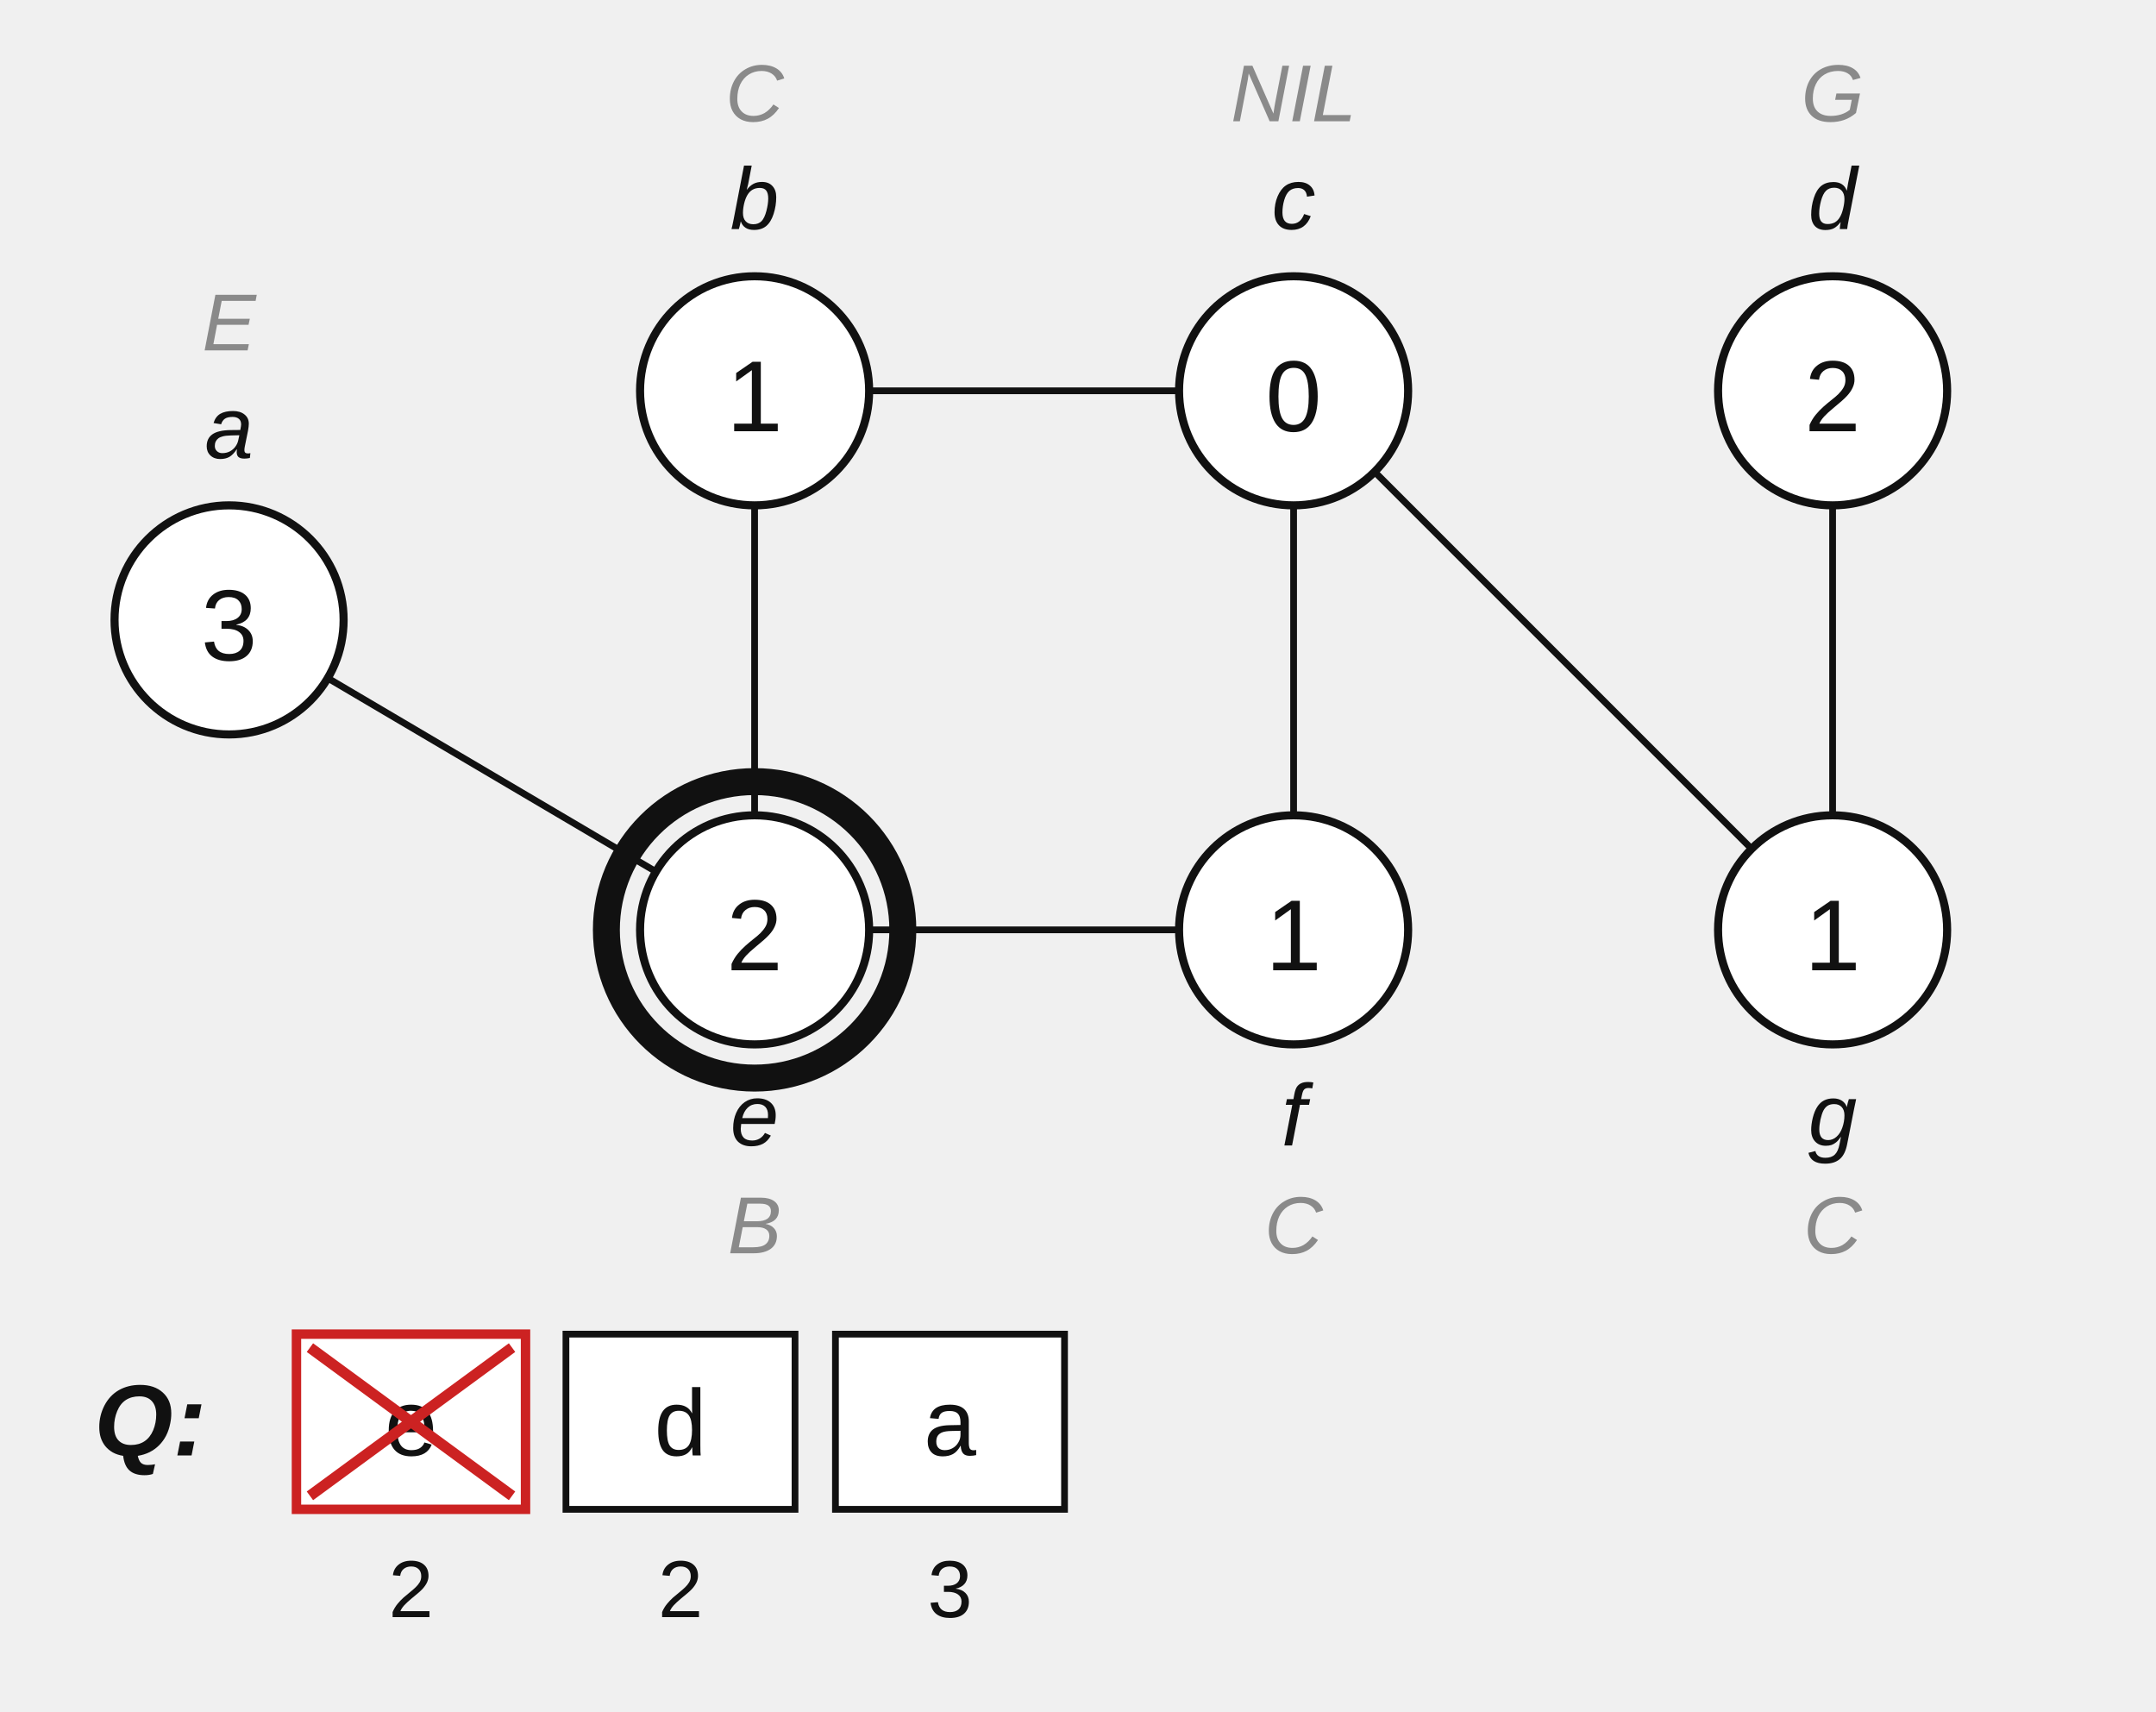
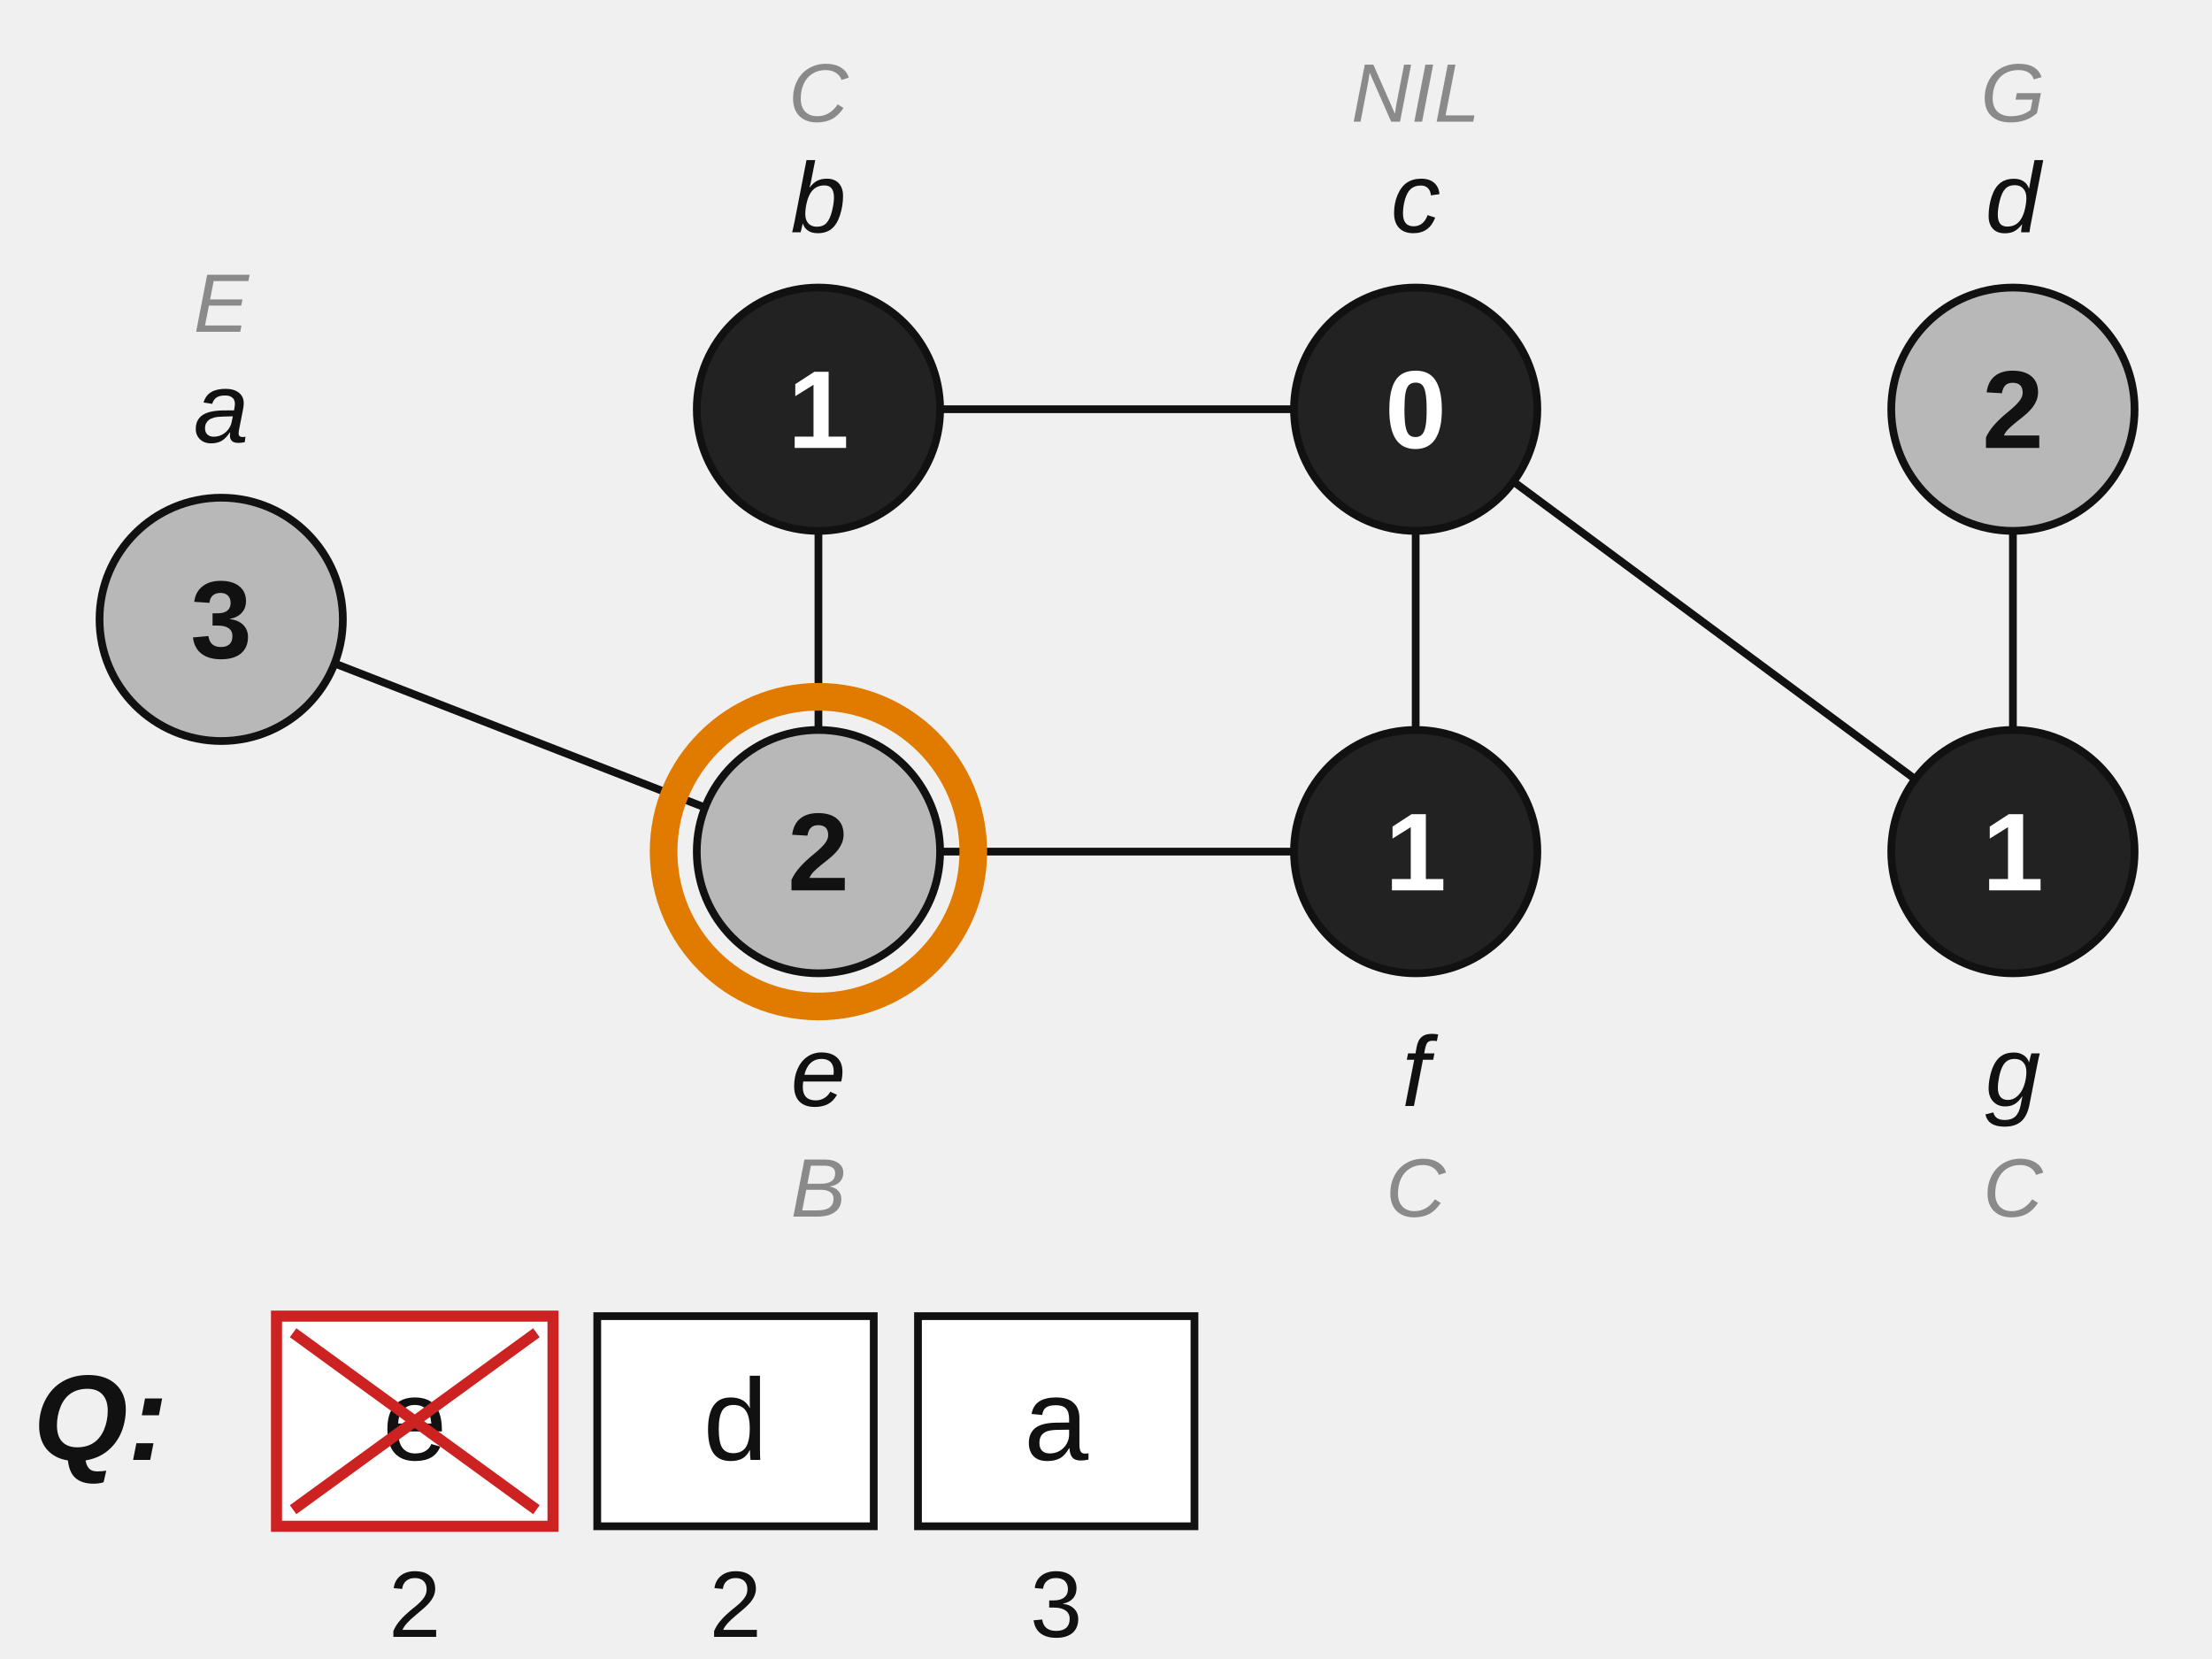
- <svg xmlns="http://www.w3.org/2000/svg" viewBox="0 0 320 254" width="320" height="254" font-family="Arial, Helvetica, sans-serif">
-   <line x1="34" y1="92" x2="112" y2="138" stroke="#111" stroke-width="1" />
-   <line x1="112" y1="138" x2="112" y2="58" stroke="#111" stroke-width="1" />
-   <line x1="112" y1="58" x2="192" y2="58" stroke="#111" stroke-width="1" />
-   <line x1="192" y1="58" x2="192" y2="138" stroke="#111" stroke-width="1" />
-   <line x1="192" y1="58" x2="272" y2="138" stroke="#111" stroke-width="1" />
-   <line x1="272" y1="58" x2="272" y2="138" stroke="#111" stroke-width="1" />
-   <line x1="112" y1="138" x2="192" y2="138" stroke="#111" stroke-width="1" />
-   <circle cx="34" cy="92" r="17" fill="#fff" stroke="#111" stroke-width="1.2" />
-   <text x="34" y="98" text-anchor="middle" font-size="15" fill="#111" font-weight="normal" font-style="normal">3</text>
-   <text x="34" y="68" text-anchor="middle" font-size="13" fill="#111" font-weight="normal" font-style="italic">a</text>
-   <text x="34" y="52" text-anchor="middle" font-size="12" fill="#8a8a8a" font-weight="normal" font-style="italic">E</text>
-   <circle cx="112" cy="58" r="17" fill="#fff" stroke="#111" stroke-width="1.2" />
-   <text x="112" y="64" text-anchor="middle" font-size="15" fill="#111" font-weight="normal" font-style="normal">1</text>
-   <text x="112" y="34" text-anchor="middle" font-size="13" fill="#111" font-weight="normal" font-style="italic">b</text>
-   <text x="112" y="18" text-anchor="middle" font-size="12" fill="#8a8a8a" font-weight="normal" font-style="italic">C</text>
-   <circle cx="192" cy="58" r="17" fill="#fff" stroke="#111" stroke-width="1.2" />
-   <text x="192" y="64" text-anchor="middle" font-size="15" fill="#111" font-weight="normal" font-style="normal">0</text>
-   <text x="192" y="34" text-anchor="middle" font-size="13" fill="#111" font-weight="normal" font-style="italic">c</text>
-   <text x="192" y="18" text-anchor="middle" font-size="12" fill="#8a8a8a" font-weight="normal" font-style="italic">NIL</text>
-   <circle cx="272" cy="58" r="17" fill="#fff" stroke="#111" stroke-width="1.2" />
-   <text x="272" y="64" text-anchor="middle" font-size="15" fill="#111" font-weight="normal" font-style="normal">2</text>
-   <text x="272" y="34" text-anchor="middle" font-size="13" fill="#111" font-weight="normal" font-style="italic">d</text>
-   <text x="272" y="18" text-anchor="middle" font-size="12" fill="#8a8a8a" font-weight="normal" font-style="italic">G</text>
-   <circle cx="112" cy="138" r="22" fill="none" stroke="#111" stroke-width="4" />
-   <circle cx="112" cy="138" r="17" fill="#fff" stroke="#111" stroke-width="1.2" />
-   <text x="112" y="144" text-anchor="middle" font-size="15" fill="#111" font-weight="normal" font-style="normal">2</text>
-   <text x="112" y="170" text-anchor="middle" font-size="13" fill="#111" font-weight="normal" font-style="italic">e</text>
-   <text x="112" y="186" text-anchor="middle" font-size="12" fill="#8a8a8a" font-weight="normal" font-style="italic">B</text>
-   <circle cx="192" cy="138" r="17" fill="#fff" stroke="#111" stroke-width="1.2" />
-   <text x="192" y="144" text-anchor="middle" font-size="15" fill="#111" font-weight="normal" font-style="normal">1</text>
-   <text x="192" y="170" text-anchor="middle" font-size="13" fill="#111" font-weight="normal" font-style="italic">f</text>
-   <text x="192" y="186" text-anchor="middle" font-size="12" fill="#8a8a8a" font-weight="normal" font-style="italic">C</text>
-   <circle cx="272" cy="138" r="17" fill="#fff" stroke="#111" stroke-width="1.2" />
-   <text x="272" y="144" text-anchor="middle" font-size="15" fill="#111" font-weight="normal" font-style="normal">1</text>
-   <text x="272" y="170" text-anchor="middle" font-size="13" fill="#111" font-weight="normal" font-style="italic">g</text>
-   <text x="272" y="186" text-anchor="middle" font-size="12" fill="#8a8a8a" font-weight="normal" font-style="italic">C</text>
-   <text x="14" y="216" text-anchor="start" font-size="15" fill="#111" font-weight="bold" font-style="italic">Q:</text>
-   <rect x="44" y="198" width="34" height="26" fill="#fff" stroke="#111" stroke-width="1" />
-   <text x="61" y="216" text-anchor="middle" font-size="14" fill="#111" font-weight="normal" font-style="normal">e</text>
-   <text x="61" y="240" text-anchor="middle" font-size="12" fill="#111" font-weight="normal" font-style="normal">2</text>
-   <line x1="46" y1="200" x2="76" y2="222" stroke="#cc2222" stroke-width="1.6" />
-   <line x1="76" y1="200" x2="46" y2="222" stroke="#cc2222" stroke-width="1.6" />
-   <rect x="44" y="198" width="34" height="26" fill="none" stroke="#cc2222" stroke-width="1.4" />
-   <rect x="84" y="198" width="34" height="26" fill="#fff" stroke="#111" stroke-width="1" />
-   <text x="101" y="216" text-anchor="middle" font-size="14" fill="#111" font-weight="normal" font-style="normal">d</text>
-   <text x="101" y="240" text-anchor="middle" font-size="12" fill="#111" font-weight="normal" font-style="normal">2</text>
-   <rect x="124" y="198" width="34" height="26" fill="#fff" stroke="#111" stroke-width="1" />
-   <text x="141" y="216" text-anchor="middle" font-size="14" fill="#111" font-weight="normal" font-style="normal">a</text>
-   <text x="141" y="240" text-anchor="middle" font-size="12" fill="#111" font-weight="normal" font-style="normal">3</text>
+ <svg xmlns="http://www.w3.org/2000/svg" viewBox="0 0 400 300" width="400" height="300" font-family="Arial, Helvetica, sans-serif">
+   <line x1="40" y1="112" x2="148" y2="154" stroke="#111" stroke-width="1.4" />
+   <line x1="148" y1="154" x2="148" y2="74" stroke="#111" stroke-width="1.4" />
+   <line x1="148" y1="74" x2="256" y2="74" stroke="#111" stroke-width="1.4" />
+   <line x1="256" y1="74" x2="256" y2="154" stroke="#111" stroke-width="1.4" />
+   <line x1="256" y1="74" x2="364" y2="154" stroke="#111" stroke-width="1.4" />
+   <line x1="364" y1="74" x2="364" y2="154" stroke="#111" stroke-width="1.4" />
+   <line x1="148" y1="154" x2="256" y2="154" stroke="#111" stroke-width="1.4" />
+   <circle cx="40" cy="112" r="22" fill="#b8b8b8" stroke="#111" stroke-width="1.4" />
+   <text x="40" y="119" text-anchor="middle" font-size="20" fill="#111" font-weight="bold" font-style="normal">3</text>
+   <text x="40" y="80" text-anchor="middle" font-size="18" fill="#111" font-weight="normal" font-style="italic">a</text>
+   <text x="40" y="60" text-anchor="middle" font-size="15" fill="#8a8a8a" font-weight="normal" font-style="italic">E</text>
+   <circle cx="148" cy="74" r="22" fill="#222" stroke="#111" stroke-width="1.4" />
+   <text x="148" y="81" text-anchor="middle" font-size="20" fill="#fff" font-weight="bold" font-style="normal">1</text>
+   <text x="148" y="42" text-anchor="middle" font-size="18" fill="#111" font-weight="normal" font-style="italic">b</text>
+   <text x="148" y="22" text-anchor="middle" font-size="15" fill="#8a8a8a" font-weight="normal" font-style="italic">C</text>
+   <circle cx="256" cy="74" r="22" fill="#222" stroke="#111" stroke-width="1.4" />
+   <text x="256" y="81" text-anchor="middle" font-size="20" fill="#fff" font-weight="bold" font-style="normal">0</text>
+   <text x="256" y="42" text-anchor="middle" font-size="18" fill="#111" font-weight="normal" font-style="italic">c</text>
+   <text x="256" y="22" text-anchor="middle" font-size="15" fill="#8a8a8a" font-weight="normal" font-style="italic">NIL</text>
+   <circle cx="364" cy="74" r="22" fill="#b8b8b8" stroke="#111" stroke-width="1.4" />
+   <text x="364" y="81" text-anchor="middle" font-size="20" fill="#111" font-weight="bold" font-style="normal">2</text>
+   <text x="364" y="42" text-anchor="middle" font-size="18" fill="#111" font-weight="normal" font-style="italic">d</text>
+   <text x="364" y="22" text-anchor="middle" font-size="15" fill="#8a8a8a" font-weight="normal" font-style="italic">G</text>
+   <circle cx="148" cy="154" r="28" fill="none" stroke="#e07b00" stroke-width="5" />
+   <circle cx="148" cy="154" r="22" fill="#b8b8b8" stroke="#111" stroke-width="1.4" />
+   <text x="148" y="161" text-anchor="middle" font-size="20" fill="#111" font-weight="bold" font-style="normal">2</text>
+   <text x="148" y="200" text-anchor="middle" font-size="18" fill="#111" font-weight="normal" font-style="italic">e</text>
+   <text x="148" y="220" text-anchor="middle" font-size="15" fill="#8a8a8a" font-weight="normal" font-style="italic">B</text>
+   <circle cx="256" cy="154" r="22" fill="#222" stroke="#111" stroke-width="1.4" />
+   <text x="256" y="161" text-anchor="middle" font-size="20" fill="#fff" font-weight="bold" font-style="normal">1</text>
+   <text x="256" y="200" text-anchor="middle" font-size="18" fill="#111" font-weight="normal" font-style="italic">f</text>
+   <text x="256" y="220" text-anchor="middle" font-size="15" fill="#8a8a8a" font-weight="normal" font-style="italic">C</text>
+   <circle cx="364" cy="154" r="22" fill="#222" stroke="#111" stroke-width="1.4" />
+   <text x="364" y="161" text-anchor="middle" font-size="20" fill="#fff" font-weight="bold" font-style="normal">1</text>
+   <text x="364" y="200" text-anchor="middle" font-size="18" fill="#111" font-weight="normal" font-style="italic">g</text>
+   <text x="364" y="220" text-anchor="middle" font-size="15" fill="#8a8a8a" font-weight="normal" font-style="italic">C</text>
+   <text x="6" y="264" text-anchor="start" font-size="22" fill="#111" font-weight="bold" font-style="italic">Q:</text>
+   <rect x="50" y="238" width="50" height="38" fill="#fff" stroke="#111" stroke-width="1.4" />
+   <text x="75" y="264" text-anchor="middle" font-size="21" fill="#111" font-weight="normal" font-style="normal">e</text>
+   <text x="75" y="296" text-anchor="middle" font-size="17" fill="#111" font-weight="normal" font-style="normal">2</text>
+   <line x1="53" y1="241" x2="97" y2="273" stroke="#cc2222" stroke-width="2" />
+   <line x1="97" y1="241" x2="53" y2="273" stroke="#cc2222" stroke-width="2" />
+   <rect x="50" y="238" width="50" height="38" fill="none" stroke="#cc2222" stroke-width="2" />
+   <rect x="108" y="238" width="50" height="38" fill="#fff" stroke="#111" stroke-width="1.4" />
+   <text x="133" y="264" text-anchor="middle" font-size="21" fill="#111" font-weight="normal" font-style="normal">d</text>
+   <text x="133" y="296" text-anchor="middle" font-size="17" fill="#111" font-weight="normal" font-style="normal">2</text>
+   <rect x="166" y="238" width="50" height="38" fill="#fff" stroke="#111" stroke-width="1.4" />
+   <text x="191" y="264" text-anchor="middle" font-size="21" fill="#111" font-weight="normal" font-style="normal">a</text>
+   <text x="191" y="296" text-anchor="middle" font-size="17" fill="#111" font-weight="normal" font-style="normal">3</text>
</svg>
